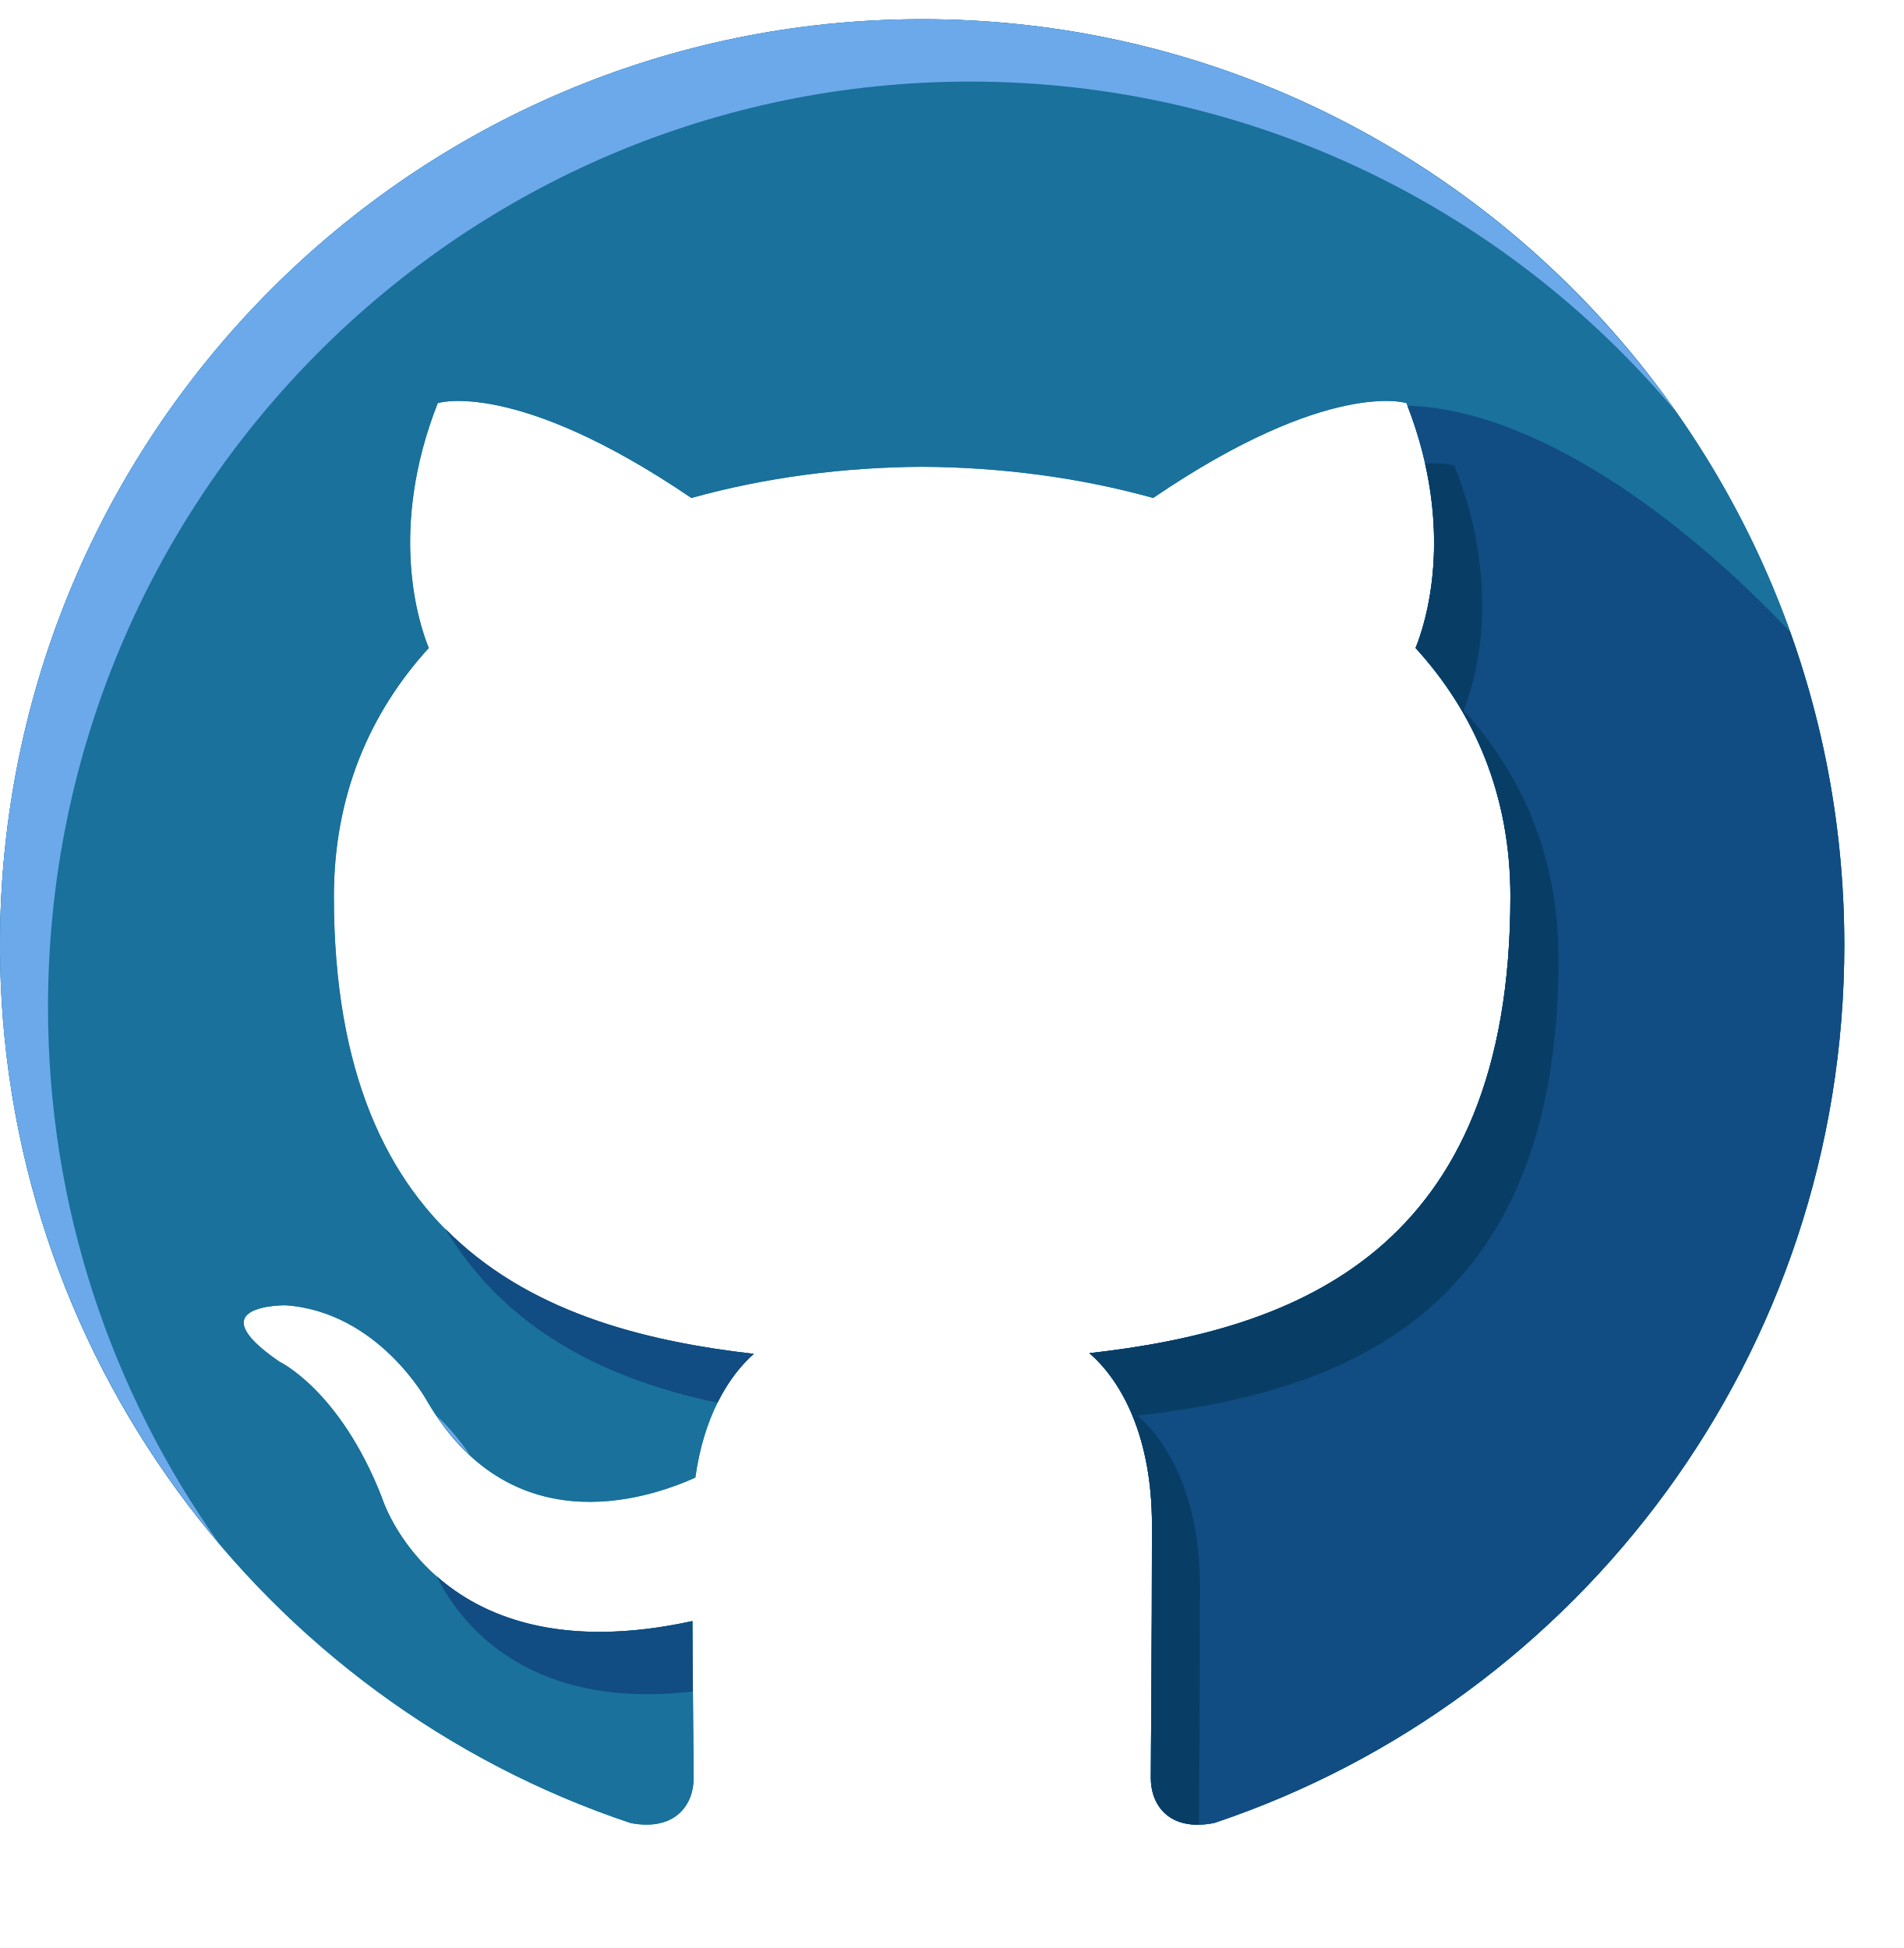
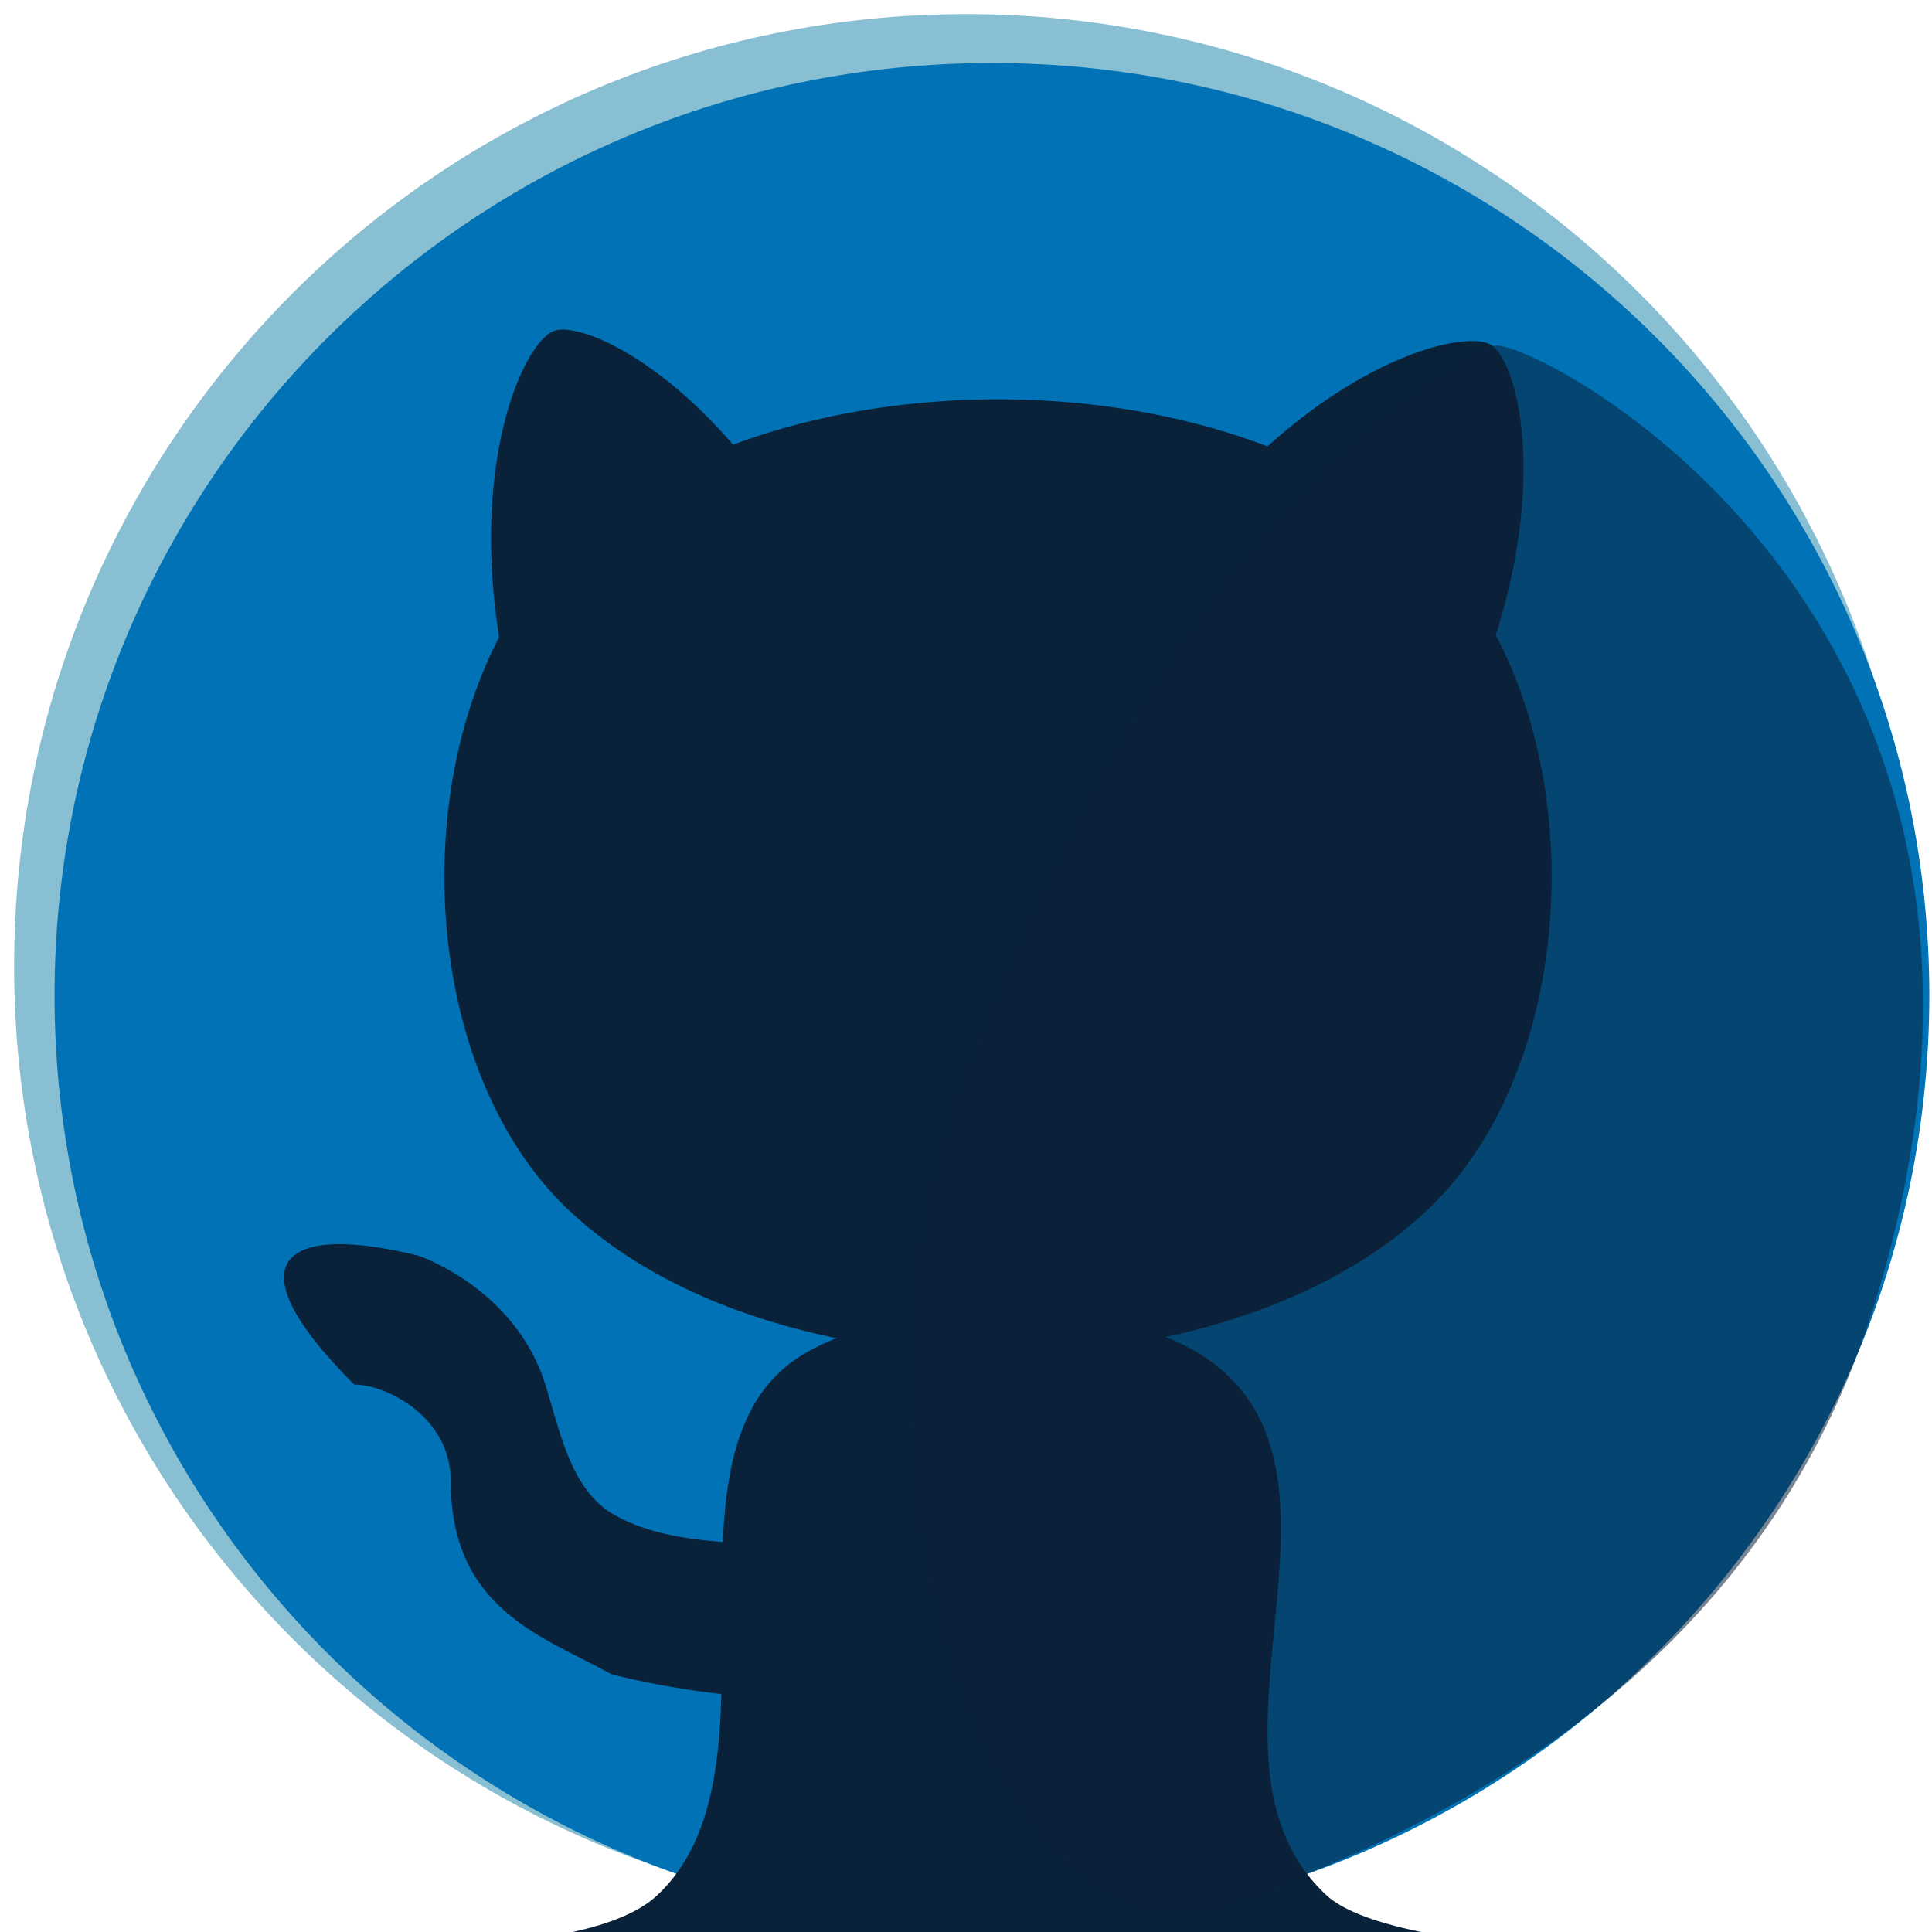
- <svg xmlns="http://www.w3.org/2000/svg" version="1.1" id="Layer_1" x="0px" y="0px" viewBox="0 0 512 524" style="enable-background:new 0 0 496 496;" xml:space="preserve">
-   <path id="SVGCleanerId_0" style="fill:#1D84B5;" d="M247.992,5.163C111.048,5.163,0,116.627,0,254.163  c0,109.992,71.048,203.32,169.632,236.24c12.392,2.296,16.912-5.392,16.912-12c0-5.904-0.216-21.56-0.336-42.344  c-69,15.064-83.552-33.376-83.552-33.376c-11.264-28.768-27.52-36.408-27.52-36.408c-22.528-15.456,1.696-15.16,1.696-15.16  c24.88,1.752,37.976,25.672,37.976,25.672c22.144,38.048,58.064,27.048,72.192,20.672c2.232-16.08,8.656-27.064,15.736-33.28  c-55.056-6.296-112.944-27.64-112.944-123.04c0-27.176,9.656-49.408,25.52-66.832c-2.568-6.296-11.072-31.6,2.416-65.872  c0,0,20.832-6.688,68.2,25.52c19.784-5.52,41-8.28,62.096-8.392c21.048,0.112,42.28,2.864,62.096,8.392  c47.328-32.208,68.128-25.52,68.128-25.52c13.52,34.272,5.016,59.576,2.456,65.872c15.904,17.424,25.504,39.648,25.504,66.832  c0,95.64-57.984,116.68-113.232,122.856c8.904,7.688,16.832,22.872,16.832,46.112c0,33.296-0.296,60.128-0.296,68.296  c0,6.672,4.472,14.424,17.048,11.968C425.016,457.387,496,364.123,496,254.163C496,116.627,384.952,5.163,247.992,5.163z" />
-   <g>
-     <path id="SVGCleanerId_0_1_" style="fill:#19719c;" d="M247.992,5.163C111.048,5.163,0,116.627,0,254.163   c0,109.992,71.048,203.32,169.632,236.24c12.392,2.296,16.912-5.392,16.912-12c0-5.904-0.216-21.56-0.336-42.344   c-69,15.064-83.552-33.376-83.552-33.376c-11.264-28.768-27.52-36.408-27.52-36.408c-22.528-15.456,1.696-15.16,1.696-15.16   c24.88,1.752,37.976,25.672,37.976,25.672c22.144,38.048,58.064,27.048,72.192,20.672c2.232-16.08,8.656-27.064,15.736-33.28   c-55.056-6.296-112.944-27.64-112.944-123.04c0-27.176,9.656-49.408,25.52-66.832c-2.568-6.296-11.072-31.6,2.416-65.872   c0,0,20.832-6.688,68.2,25.52c19.784-5.52,41-8.28,62.096-8.392c21.048,0.112,42.28,2.864,62.096,8.392   c47.328-32.208,68.128-25.52,68.128-25.52c13.52,34.272,5.016,59.576,2.456,65.872c15.904,17.424,25.504,39.648,25.504,66.832   c0,95.64-57.984,116.68-113.232,122.856c8.904,7.688,16.832,22.872,16.832,46.112c0,33.296-0.296,60.128-0.296,68.296   c0,6.672,4.472,14.424,17.048,11.968C425.016,457.387,496,364.123,496,254.163C496,116.627,384.952,5.163,247.992,5.163z" />
-   </g>
-   <g>
-     <path style="fill:#114C82;" d="M378.496,109.131c13.128,33.904,4.752,58.928,2.2,65.176c15.904,17.424,25.504,39.648,25.504,66.832   c0,95.64-57.984,116.68-113.232,122.856c8.904,7.688,16.832,22.872,16.832,46.112c0,33.296-0.296,60.128-0.296,68.296   c0,6.672,4.472,14.424,17.048,11.968C425.016,457.387,496,364.123,496,254.163c0-29.56-5.152-57.896-14.568-84.2   C447.24,133.963,409.184,109.987,378.496,109.131z" />
-     <path style="fill:#114C82;" d="M192.976,377.323c2.784-5.616,6.184-9.984,9.76-13.144c-30.176-3.456-61.168-11.512-83.048-33.744   C136.52,358.451,163.928,371.195,192.976,377.323z" />
-   </g>
-   <path style="fill:#6CA9EA;" d="M12.912,270.947c0-137.536,111.048-249,247.992-249c76.04,0,144.056,34.392,189.536,88.488  C405.52,46.755,331.616,5.163,247.992,5.163C111.048,5.163,0,116.627,0,254.163c0,61.32,22.12,117.424,58.752,160.792  C29.944,374.291,12.912,324.643,12.912,270.947z" />
-   <path style="fill:#083E66;" d="M322.712,426.899c0-23.232-7.928-38.44-16.832-46.128c55.248-6.16,113.24-27.216,113.24-122.848  c0-27.184-9.6-49.4-25.52-66.824c2.576-6.296,11.096-31.608-2.456-65.872c0,0-2.576-0.792-7.896-0.488  c5.808,25.84-0.416,44.32-2.552,49.568c15.904,17.424,25.504,39.648,25.504,66.832c0,95.64-57.984,116.68-113.232,122.856  c8.904,7.688,16.832,22.872,16.832,46.112c0,33.296-0.296,60.128-0.296,68.296c0,5.872,3.496,12.568,12.92,12.408  C322.488,479.555,322.712,455.659,322.712,426.899z" />
-   <path style="fill:#114C82;" d="M117.464,423.995c5.208,10.72,22.712,36.4,68.888,30.992c-0.064-5.648-0.112-11.976-0.144-18.928  C150.584,443.835,129.552,434.667,117.464,423.995z" />
-   <path style="fill:#6CA9EA;" d="M126.368,391.387c-1.592-2.4-4.576-6.472-8.904-10.544  C120.272,385.011,123.256,388.507,126.368,391.387z" />
-   <g>
- </g>
-   <g>
- </g>
-   <g>
- </g>
-   <g>
- </g>
-   <g>
- </g>
-   <g>
- </g>
-   <g>
- </g>
-   <g>
- </g>
-   <g>
- </g>
-   <g>
- </g>
-   <g>
- </g>
-   <g>
- </g>
-   <g>
- </g>
-   <g>
- </g>
-   <g>
- </g>
+ <svg xmlns="http://www.w3.org/2000/svg" width="300" height="300" version="1.1" viewBox="0 0 79.375 79.375">
+   <circle cx="39.688" cy="39.688" r="39.108" fill="#89bfd2" stroke-width="0" />
+   <ellipse cx="40.753" cy="40.899" rx="38.512" ry="38.311" fill="#0072b5" stroke-width="0" />
+   <path d="m62 79.878s-5.773-0.409-7.5-2.01c-6.104-5.659 2.153-17.309-5-22.109-3.839-2.576-12.462-2.516-16.47-0.134-6.572 3.906-0.421 16.994-6.03 22.243-2.483 2.323-10 2.01-10 2.01z" fill="#0a2239" stroke-width="0" />
+   <path d="m23.318 22.367c8.337-7.95 27.033-7.95 35.369 0 6.749 6.436 6.749 20.87 0 27.306-8.337 7.95-27.033 7.95-35.369 0-6.749-6.436-6.749-20.87 0-27.306z" fill="#0a2239" stroke-width="0" />
+   <path d="m22.759 13.594c-1.242 0.456-3.599 5.55-2.104 13.457l12.418-4.561c-3.979-6.995-9.072-9.351-10.314-8.895z" fill="#0a2239" stroke-width="0" />
+   <path d="m61.249 14.167c-1.137-0.676-6.577 0.709-11.768 6.857l11.373 6.757c2.917-7.5 1.532-12.939 0.395-13.615z" fill="#0a2239" stroke-width="0" />
+   <path d="m14.552 56.885c-5.292-5.292-2.646-6.615 2.646-5.292 0 0 3.969 1.323 5.211 5.305 0.59 1.89 1.035 4.248 2.726 5.278 4.519 2.752 15.875 0 15.875 0v6.615c-5.292 1.323-10.583 1.323-15.875 0-2.796-1.546-6.615-2.646-6.615-7.938 0-2.646-2.646-3.969-3.969-3.969z" fill="#0a2239" />
+   <path transform="matrix(.98509 .17206 -.35318 .93556 0 0)" d="m92.624 40.514c0.639 11.449-4.436 21.54-16.43 29.048-7.873 4.929-22.383-15.045-22.383-31.739s3.143-27.866 9.726-34.314c0.822-0.805 27.391 6.635 29.087 37.005z" fill="#0a2239" fill-opacity=".547" />
</svg>
